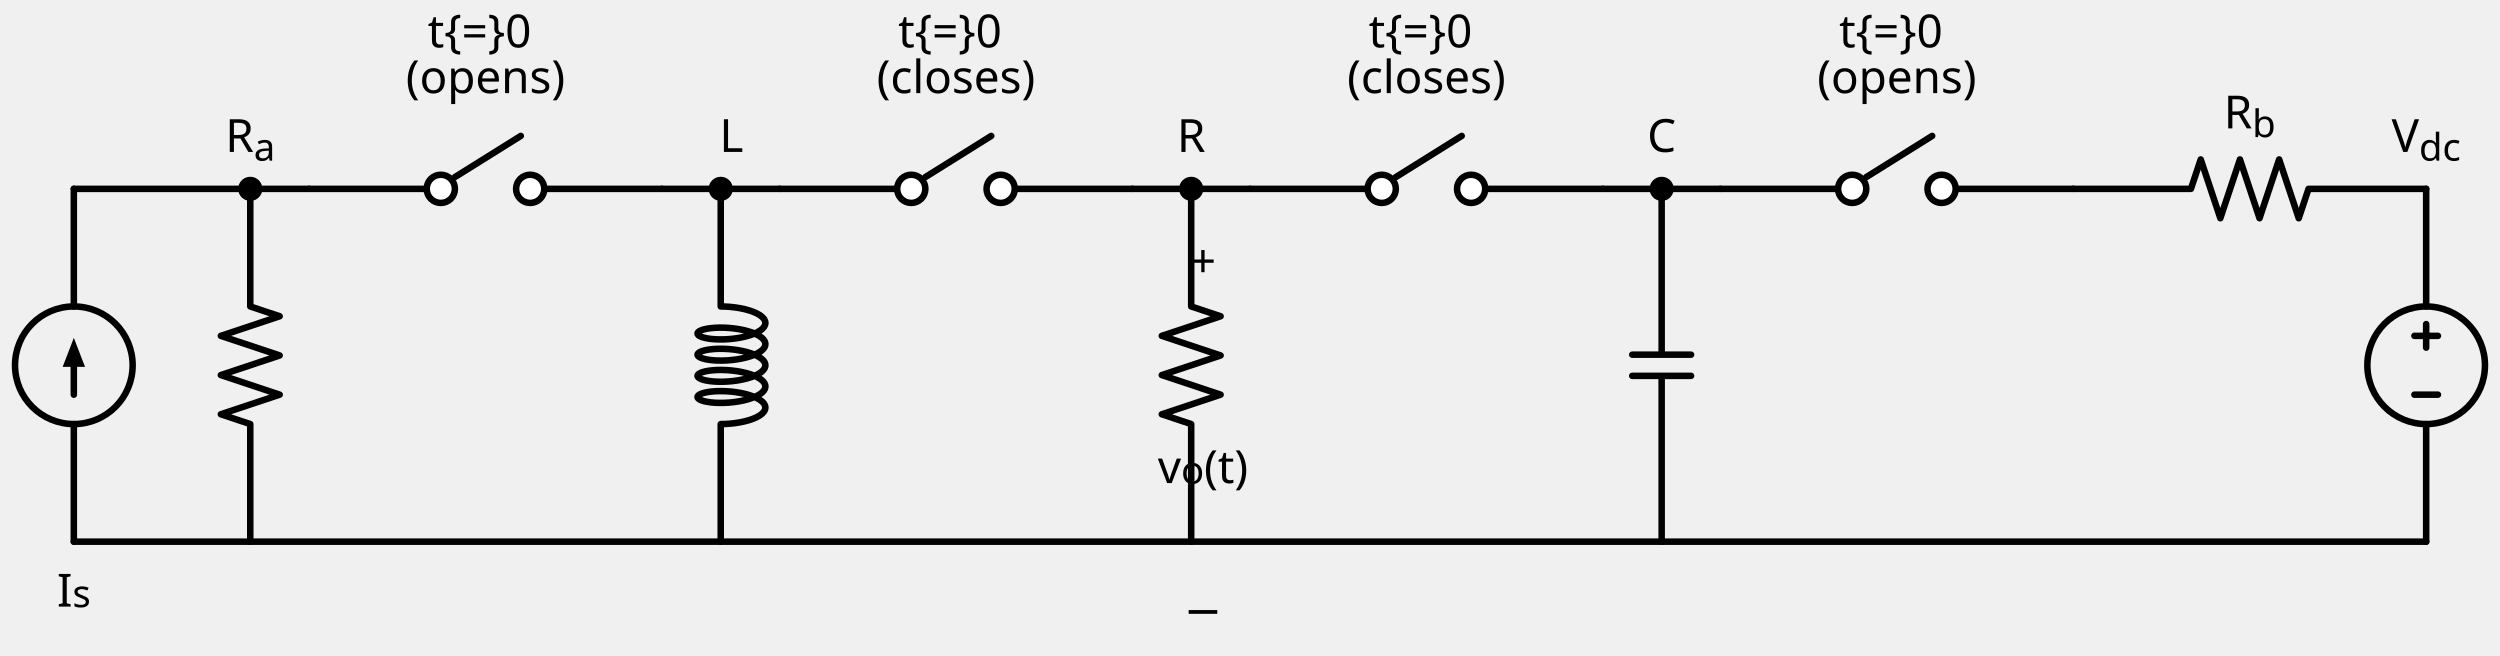
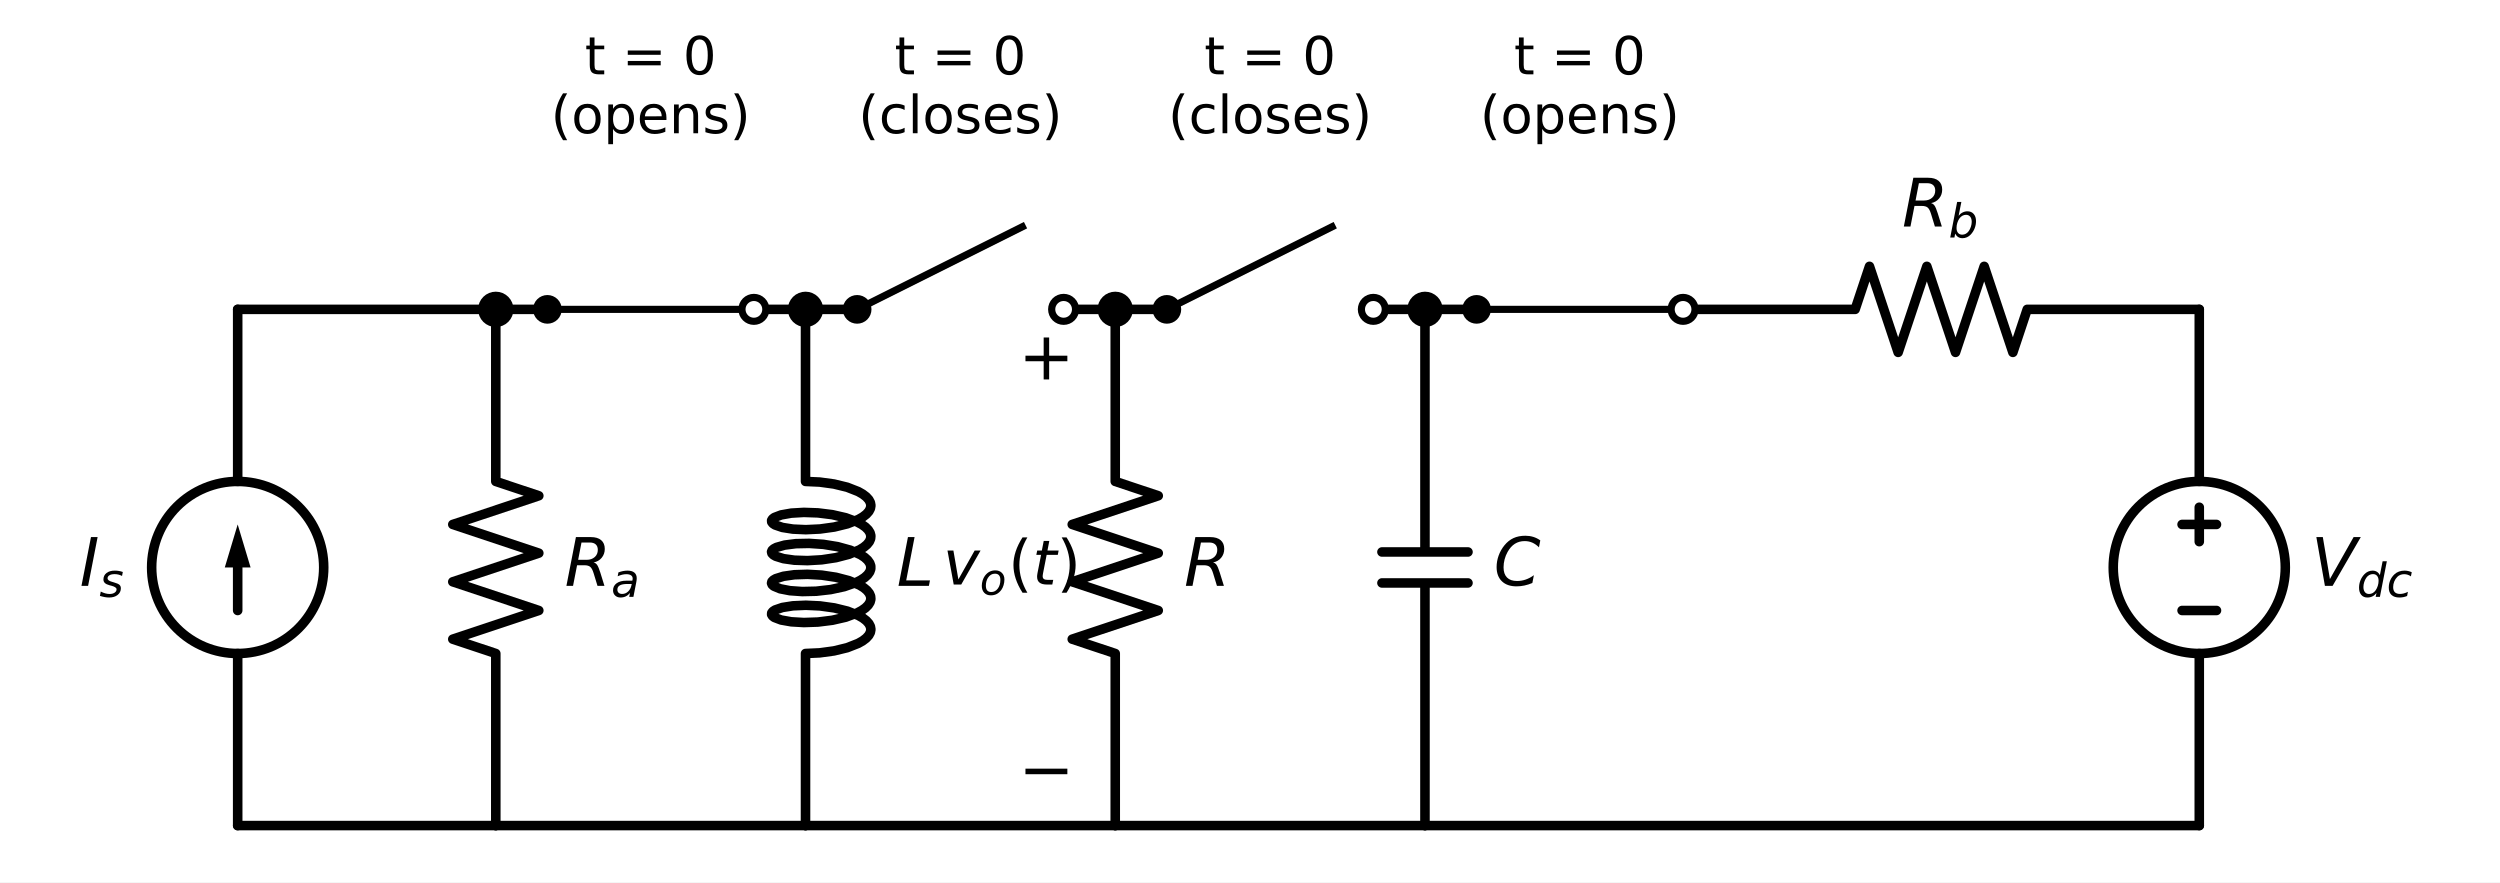
- <svg xmlns="http://www.w3.org/2000/svg" xml:lang="en" height="200.6pt" width="765.2pt" viewBox="-22.6 -165.8 765.2 200.6">
-   <circle cx="3.3065463576978533e-15" cy="-54.0" r="18.0" style="stroke:black;fill:none;stroke-width:2.0;stroke-dasharray:-;" />
-   <circle cx="720.0" cy="-54.0" r="18.0" style="stroke:black;fill:none;stroke-width:2.0;stroke-dasharray:-;" />
-   <path d="M 0.0,-0.0 L 2.204364238465236e-15,-36.0 L 2.204364238465236e-15,-36.0 M 4.408728476930472e-15,-72.0 L 4.408728476930472e-15,-72.0 L 6.613092715395707e-15,-108.0" style="stroke:black;fill:none;stroke-width:2.0;stroke-dasharray:-;stroke-linecap:round;stroke-linejoin:round;" />
-   <path d="M 2.7554552980815448e-15,-45.0 L 3.3065463576978533e-15,-54.0" style="stroke:black;fill:none;stroke-width:2.0;stroke-dasharray:-;stroke-linecap:round;stroke-linejoin:round;" />
-   <path d="M 3.7351727373994275e-15 -61.0 L 2.7 -54.0 L -2.7 -54.0 Z" style="stroke:black;fill:black;stroke-linecap:butt;stroke-linejoin:miter;" />
-   <path d="M 6.613092715395707e-15,-108.0 L 27,-108.0 L 54,-108.0" style="stroke:black;fill:none;stroke-width:2.0;stroke-dasharray:-;stroke-linecap:round;stroke-linejoin:round;" />
-   <path d="M 54,-108.0 L 54.0,-72.0 L 63.0,-69.0 L 45.0,-63.0 L 63.0,-57 L 45.0,-51.0 L 63.0,-45.0 L 45.0,-39 L 54,-36.0 L 54,-0.0" style="stroke:black;fill:none;stroke-width:2.0;stroke-dasharray:-;stroke-linecap:round;stroke-linejoin:round;" />
-   <path d="M 54,-108.0 L 63,-108.0 L 72.0,-108.0" style="stroke:black;fill:none;stroke-width:2.0;stroke-dasharray:-;stroke-linecap:round;stroke-linejoin:round;" />
-   <path d="M 72.0,-108.0 L 108.0,-108.0 M 116.64,-111.6 L 136.8,-124.2 M 144.0,-108.0 L 180.0,-108.0" style="stroke:black;fill:none;stroke-width:2.0;stroke-dasharray:-;stroke-linecap:round;stroke-linejoin:round;" />
-   <path d="M 180.0,-108.0 L 189.0,-108.0 L 198.0,-108.0" style="stroke:black;fill:none;stroke-width:2.0;stroke-dasharray:-;stroke-linecap:round;stroke-linejoin:round;" />
-   <path d="M 198.0,-108.0 L 198.0,-72.0 L 199.463,-71.967 L 200.964,-71.866 L 202.472,-71.696 L 203.955,-71.458 L 205.382,-71.154 L 206.722,-70.786 L 207.947,-70.36 L 209.033,-69.88 L 209.954,-69.355 L 210.693,-68.792 L 211.234,-68.2 L 211.565,-67.588 L 211.679,-66.966 L 211.574,-66.343 L 211.252,-65.731 L 210.72,-65.137 L 209.989,-64.573 L 209.075,-64.046 L 207.996,-63.565 L 206.776,-63.136 L 205.44,-62.766 L 204.016,-62.459 L 202.535,-62.218 L 201.027,-62.045 L 199.525,-61.941 L 198.06,-61.906 L 196.663,-61.935 L 195.363,-62.026 L 194.188,-62.174 L 193.162,-62.372 L 192.308,-62.612 L 191.643,-62.888 L 191.181,-63.189 L 190.932,-63.507 L 190.901,-63.831 L 191.089,-64.151 L 191.492,-64.458 L 192.101,-64.742 L 192.904,-64.994 L 193.883,-65.205 L 195.019,-65.367 L 196.286,-65.475 L 197.659,-65.522 L 199.108,-65.505 L 200.603,-65.42 L 202.112,-65.267 L 203.604,-65.045 L 205.047,-64.756 L 206.41,-64.403 L 207.666,-63.99 L 208.787,-63.523 L 209.749,-63.009 L 210.534,-62.454 L 211.123,-61.868 L 211.505,-61.26 L 211.671,-60.639 L 211.619,-60.016 L 211.349,-59.4 L 210.866,-58.801 L 210.181,-58.229 L 209.309,-57.692 L 208.268,-57.199 L 207.08,-56.757 L 205.769,-56.373 L 204.364,-56.05 L 202.893,-55.793 L 201.389,-55.604 L 199.883,-55.484 L 198.406,-55.432 L 196.99,-55.446 L 195.664,-55.523 L 194.457,-55.657 L 193.393,-55.844 L 192.496,-56.075 L 191.784,-56.343 L 191.273,-56.639 L 190.972,-56.954 L 190.889,-57.277 L 191.024,-57.599 L 191.376,-57.91 L 191.937,-58.2 L 192.695,-58.46 L 193.634,-58.682 L 194.734,-58.856 L 195.972,-58.978 L 197.322,-59.04 L 198.755,-59.038 L 200.242,-58.97 L 201.751,-58.833 L 203.25,-58.628 L 204.707,-58.355 L 206.092,-58.017 L 207.376,-57.618 L 208.532,-57.163 L 209.534,-56.659 L 210.363,-56.114 L 211,-55.534 L 211.433,-54.93 L 211.652,-54.312 L 211.652,-53.688 L 211.433,-53.07 L 211,-52.466 L 210.363,-51.886 L 209.534,-51.341 L 208.532,-50.837 L 207.376,-50.382 L 206.092,-49.983 L 204.707,-49.645 L 203.25,-49.372 L 201.751,-49.167 L 200.242,-49.03 L 198.755,-48.962 L 197.322,-48.96 L 195.972,-49.022 L 194.734,-49.144 L 193.634,-49.318 L 192.695,-49.54 L 191.937,-49.8 L 191.376,-50.09 L 191.024,-50.401 L 190.889,-50.723 L 190.972,-51.046 L 191.273,-51.361 L 191.784,-51.657 L 192.496,-51.925 L 193.393,-52.156 L 194.457,-52.343 L 195.664,-52.477 L 196.99,-52.554 L 198.406,-52.568 L 199.883,-52.516 L 201.389,-52.396 L 202.893,-52.207 L 204.364,-51.95 L 205.769,-51.627 L 207.08,-51.243 L 208.268,-50.801 L 209.309,-50.308 L 210.181,-49.771 L 210.866,-49.199 L 211.349,-48.6 L 211.619,-47.984 L 211.671,-47.361 L 211.505,-46.74 L 211.123,-46.132 L 210.534,-45.546 L 209.749,-44.991 L 208.787,-44.477 L 207.666,-44.01 L 206.41,-43.597 L 205.047,-43.244 L 203.604,-42.955 L 202.112,-42.733 L 200.603,-42.58 L 199.108,-42.495 L 197.659,-42.478 L 196.286,-42.525 L 195.019,-42.633 L 193.883,-42.795 L 192.904,-43.006 L 192.101,-43.258 L 191.492,-43.542 L 191.089,-43.849 L 190.901,-44.169 L 190.932,-44.493 L 191.181,-44.811 L 191.643,-45.112 L 192.308,-45.388 L 193.162,-45.628 L 194.188,-45.826 L 195.363,-45.974 L 196.663,-46.065 L 198.06,-46.094 L 199.525,-46.059 L 201.027,-45.955 L 202.535,-45.782 L 204.016,-45.541 L 205.44,-45.234 L 206.776,-44.864 L 207.996,-44.435 L 209.075,-43.954 L 209.989,-43.427 L 210.72,-42.863 L 211.252,-42.269 L 211.574,-41.657 L 211.679,-41.034 L 211.565,-40.412 L 211.234,-39.8 L 210.693,-39.208 L 209.954,-38.645 L 209.033,-38.12 L 207.947,-37.64 L 206.722,-37.214 L 205.382,-36.846 L 203.955,-36.542 L 202.472,-36.304 L 200.964,-36.134 L 199.463,-36.033 L 198,-36.0 L 198,-0.0" style="stroke:black;fill:none;stroke-width:2.0;stroke-dasharray:-;stroke-linecap:round;stroke-linejoin:round;" />
-   <path d="M 198.0,-108.0 L 207.0,-108.0 L 216.0,-108.0" style="stroke:black;fill:none;stroke-width:2.0;stroke-dasharray:-;stroke-linecap:round;stroke-linejoin:round;" />
-   <path d="M 216.0,-108.0 L 252.0,-108.0 M 260.64,-111.6 L 280.8,-124.2 M 288.0,-108.0 L 324.0,-108.0" style="stroke:black;fill:none;stroke-width:2.0;stroke-dasharray:-;stroke-linecap:round;stroke-linejoin:round;" />
-   <path d="M 324.0,-108.0 L 333.0,-108.0 L 342.0,-108.0" style="stroke:black;fill:none;stroke-width:2.0;stroke-dasharray:-;stroke-linecap:round;stroke-linejoin:round;" />
-   <path d="M 342.0,-108.0 L 342.0,-72.0 L 351.0,-69.0 L 333.0,-63.0 L 351.0,-57 L 333.0,-51.0 L 351.0,-45.0 L 333.0,-39 L 342.0,-36.0 L 342.0,-0.0" style="stroke:black;fill:none;stroke-width:2.0;stroke-dasharray:-;stroke-linecap:round;stroke-linejoin:round;" />
-   <path d="M 342.0,-108.0 L 351.0,-108.0 L 360.0,-108.0" style="stroke:black;fill:none;stroke-width:2.0;stroke-dasharray:-;stroke-linecap:round;stroke-linejoin:round;" />
-   <path d="M 360.0,-108.0 L 396.0,-108.0 M 404.64,-111.6 L 424.8,-124.2 M 432.0,-108.0 L 468.0,-108.0" style="stroke:black;fill:none;stroke-width:2.0;stroke-dasharray:-;stroke-linecap:round;stroke-linejoin:round;" />
-   <path d="M 468.0,-108.0 L 477.0,-108.0 L 486.0,-108.0" style="stroke:black;fill:none;stroke-width:2.0;stroke-dasharray:-;stroke-linecap:round;stroke-linejoin:round;" />
-   <path d="M 486.0,-108.0 L 486.0,-57.24 M 495.0,-57.24 L 477.0,-57.24 M 495.0,-50.76 L 477.0,-50.76 M 486.0,-50.76 L 486.0,-0.0" style="stroke:black;fill:none;stroke-width:2.0;stroke-dasharray:-;stroke-linecap:round;stroke-linejoin:round;" />
-   <path d="M 486.0,-108.0 L 495.0,-108.0 L 504.0,-108.0" style="stroke:black;fill:none;stroke-width:2.0;stroke-dasharray:-;stroke-linecap:round;stroke-linejoin:round;" />
-   <path d="M 504.0,-108.0 L 540.0,-108.0 M 548.64,-111.6 L 568.8,-124.2 M 576.0,-108.0 L 612.0,-108.0" style="stroke:black;fill:none;stroke-width:2.0;stroke-dasharray:-;stroke-linecap:round;stroke-linejoin:round;" />
-   <path d="M 612.0,-108.0 L 648.0,-108.0 L 651.0,-117.0 L 657.0,-99.0 L 663.0,-117.0 L 669.0,-99.0 L 675.0,-117.0 L 681.0,-99.0 L 684.0,-108.0 L 720.0,-108.0" style="stroke:black;fill:none;stroke-width:2.0;stroke-dasharray:-;stroke-linecap:round;stroke-linejoin:round;" />
-   <path d="M 720.0,-108.0 L 720.0,-72.0 L 720.0,-72.0 M 720.0,-36.0 L 720.0,-36.0 L 720.0,-0.0" style="stroke:black;fill:none;stroke-width:2.0;stroke-dasharray:-;stroke-linecap:round;stroke-linejoin:round;" />
-   <path d="M 723.6,-45.0 L 716.4,-45.0" style="stroke:black;fill:none;stroke-width:2.0;stroke-dasharray:-;stroke-linecap:round;stroke-linejoin:round;" />
-   <path d="M 720.0,-66.6 L 720.0,-59.4" style="stroke:black;fill:none;stroke-width:2.0;stroke-dasharray:-;stroke-linecap:round;stroke-linejoin:round;" />
-   <path d="M 723.6,-63.0 L 716.4,-63.0" style="stroke:black;fill:none;stroke-width:2.0;stroke-dasharray:-;stroke-linecap:round;stroke-linejoin:round;" />
-   <path d="M 0.0,-0.0 L 27,-0.0 L 54,-0.0" style="stroke:black;fill:none;stroke-width:2.0;stroke-dasharray:-;stroke-linecap:round;stroke-linejoin:round;" />
-   <path d="M 54,-0.0 L 126,-0.0 L 198,-0.0" style="stroke:black;fill:none;stroke-width:2.0;stroke-dasharray:-;stroke-linecap:round;stroke-linejoin:round;" />
-   <path d="M 198,-0.0 L 270,-0.0 L 342.0,-0.0" style="stroke:black;fill:none;stroke-width:2.0;stroke-dasharray:-;stroke-linecap:round;stroke-linejoin:round;" />
-   <path d="M 342.0,-0.0 L 414.0,-0.0 L 486.0,-0.0" style="stroke:black;fill:none;stroke-width:2.0;stroke-dasharray:-;stroke-linecap:round;stroke-linejoin:round;" />
-   <path d="M 486.0,-0.0 L 603.0,-0.0 L 720.0,-0.0" style="stroke:black;fill:none;stroke-width:2.0;stroke-dasharray:-;stroke-linecap:round;stroke-linejoin:round;" />
-   <text x="-5.51091059616309e-16" y="-5.0" dominant-baseline="hanging" fill="black" font-size="14" font-family="sans" text-anchor="middle">
-     <tspan x="-5.51091059616309e-16" dy="14">I<tspan baseline-shift="-2" font-size="smaller">s</tspan>
-     </tspan>
-   </text>
-   <text x="54" y="-129.2" dominant-baseline="ideographic" fill="black" font-size="14" font-family="sans" text-anchor="middle">
-     <tspan x="54" dy="14">R<tspan baseline-shift="-2" font-size="smaller">a</tspan>
-     </tspan>
-   </text>
-   <circle cx="112.32" cy="-108.0" r="4.32" style="stroke:black;fill:white;stroke-width:2.0;stroke-dasharray:-;" />
-   <circle cx="139.68" cy="-108.0" r="4.32" style="stroke:black;fill:white;stroke-width:2.0;stroke-dasharray:-;" />
-   <text x="126.0" y="-161.2" dominant-baseline="ideographic" fill="black" font-size="14" font-family="sans" text-anchor="middle">
-     <tspan x="126.0" dy="14">t{=}0</tspan>
-     <tspan x="126.0" dy="14">(opens)</tspan>
-   </text>
-   <text x="201.284" y="-129.2" dominant-baseline="ideographic" fill="black" font-size="14" font-family="sans" text-anchor="middle">
-     <tspan x="201.284" dy="14">L</tspan>
-   </text>
-   <circle cx="256.32" cy="-108.0" r="4.32" style="stroke:black;fill:white;stroke-width:2.0;stroke-dasharray:-;" />
-   <circle cx="283.68" cy="-108.0" r="4.32" style="stroke:black;fill:white;stroke-width:2.0;stroke-dasharray:-;" />
-   <text x="270.0" y="-161.2" dominant-baseline="ideographic" fill="black" font-size="14" font-family="sans" text-anchor="middle">
-     <tspan x="270.0" dy="14">t{=}0</tspan>
-     <tspan x="270.0" dy="14">(closes)</tspan>
-   </text>
-   <text x="342.0" y="-129.2" dominant-baseline="ideographic" fill="black" font-size="14" font-family="sans" text-anchor="middle">
-     <tspan x="342.0" dy="14">R</tspan>
-   </text>
-   <text x="345.6" y="-105.8" dominant-baseline="hanging" fill="black" font-size="14" font-family="sans" text-anchor="middle">
-     <tspan x="345.6" dy="14">+</tspan>
-   </text>
-   <text x="345.6" y="-42.8" dominant-baseline="hanging" fill="black" font-size="14" font-family="sans" text-anchor="middle">
-     <tspan x="345.6" dy="14">v<tspan baseline-shift="-2" font-size="smaller">o</tspan>(t)</tspan>
-   </text>
-   <text x="345.6" y="2.2" dominant-baseline="hanging" fill="black" font-size="14" font-family="sans" text-anchor="middle">
-     <tspan x="345.6" dy="14">−</tspan>
-   </text>
-   <circle cx="400.32" cy="-108.0" r="4.32" style="stroke:black;fill:white;stroke-width:2.0;stroke-dasharray:-;" />
-   <circle cx="427.68" cy="-108.0" r="4.32" style="stroke:black;fill:white;stroke-width:2.0;stroke-dasharray:-;" />
-   <text x="414.0" y="-161.2" dominant-baseline="ideographic" fill="black" font-size="14" font-family="sans" text-anchor="middle">
-     <tspan x="414.0" dy="14">t{=}0</tspan>
-     <tspan x="414.0" dy="14">(closes)</tspan>
-   </text>
-   <text x="486.0" y="-129.2" dominant-baseline="ideographic" fill="black" font-size="14" font-family="sans" text-anchor="middle">
-     <tspan x="486.0" dy="14">C</tspan>
-   </text>
-   <circle cx="544.32" cy="-108.0" r="4.32" style="stroke:black;fill:white;stroke-width:2.0;stroke-dasharray:-;" />
-   <circle cx="571.68" cy="-108.0" r="4.32" style="stroke:black;fill:white;stroke-width:2.0;stroke-dasharray:-;" />
-   <text x="558.0" y="-161.2" dominant-baseline="ideographic" fill="black" font-size="14" font-family="sans" text-anchor="middle">
-     <tspan x="558.0" dy="14">t{=}0</tspan>
-     <tspan x="558.0" dy="14">(opens)</tspan>
-   </text>
-   <text x="666.0" y="-136.4" dominant-baseline="ideographic" fill="black" font-size="14" font-family="sans" text-anchor="middle">
-     <tspan x="666.0" dy="14">R<tspan baseline-shift="-2" font-size="smaller">b</tspan>
-     </tspan>
-   </text>
-   <text x="720.0" y="-129.2" dominant-baseline="ideographic" fill="black" font-size="14" font-family="sans" text-anchor="middle">
-     <tspan x="720.0" dy="14">V<tspan baseline-shift="-2" font-size="smaller">dc</tspan>
-     </tspan>
-   </text>
-   <circle cx="54" cy="-108.0" r="2.7" style="stroke:black;fill:black;stroke-width:2.0;stroke-dasharray:-;" />
-   <circle cx="198.0" cy="-108.0" r="2.7" style="stroke:black;fill:black;stroke-width:2.0;stroke-dasharray:-;" />
-   <circle cx="342.0" cy="-108.0" r="2.7" style="stroke:black;fill:black;stroke-width:2.0;stroke-dasharray:-;" />
-   <circle cx="486.0" cy="-108.0" r="2.7" style="stroke:black;fill:black;stroke-width:2.0;stroke-dasharray:-;" />
+ <svg xmlns="http://www.w3.org/2000/svg" xmlns:xlink="http://www.w3.org/1999/xlink" width="523.044pt" height="184.604pt" viewBox="0 0 523.044 184.604" version="1.1">
+   <defs>
+     <style type="text/css">*{stroke-linejoin: round; stroke-linecap: butt}</style>
+   </defs>
+   <g id="figure_1">
+     <g id="patch_1">
+       <path d="M -0 184.604  L 523.044 184.604  L 523.044 0  L -0 0  z " style="fill: #ffffff" />
+     </g>
+     <g id="axes_1">
+       <g id="patch_2">
+         <path d="M 49.728 136.724  C 54.502 136.724 59.08 134.827 62.456 131.451  C 65.831 128.076 67.728 123.497 67.728 118.724  C 67.728 113.95 65.831 109.371 62.456 105.996  C 59.08 102.62 54.502 100.724 49.728 100.724  C 44.954 100.724 40.376 102.62 37 105.996  C 33.625 109.371 31.728 113.95 31.728 118.724  C 31.728 123.497 33.625 128.076 37 131.451  C 40.376 134.827 44.954 136.724 49.728 136.724  L 49.728 136.724  z " clip-path="url(#p59bfe79e6c)" style="fill: none; stroke: #000000; stroke-width: 2; stroke-linejoin: miter" />
+       </g>
+       <g id="patch_3">
+         <path d="M 460.128 136.724  C 464.902 136.724 469.48 134.827 472.856 131.451  C 476.231 128.076 478.128 123.497 478.128 118.724  C 478.128 113.95 476.231 109.371 472.856 105.996  C 469.48 102.62 464.902 100.724 460.128 100.724  C 455.354 100.724 450.776 102.62 447.4 105.996  C 444.025 109.371 442.128 113.95 442.128 118.724  C 442.128 123.497 444.025 128.076 447.4 131.451  C 450.776 134.827 455.354 136.724 460.128 136.724  L 460.128 136.724  z " clip-path="url(#p59bfe79e6c)" style="fill: none; stroke: #000000; stroke-width: 2; stroke-linejoin: miter" />
+       </g>
+       <g id="line2d_1">
+         <path d="M 49.728 172.724  L 49.728 136.724  L 49.728 136.724  M 49.728 100.724  L 49.728 100.724  L 49.728 64.724  " clip-path="url(#p59bfe79e6c)" style="fill: none; stroke: #000000; stroke-width: 2; stroke-linecap: round" />
+       </g>
+       <g id="line2d_2">
+         <path d="M 49.728 127.724  L 49.728 118.724  " clip-path="url(#p59bfe79e6c)" style="fill: none; stroke: #000000; stroke-width: 2; stroke-linecap: round" />
+       </g>
+       <g id="patch_4">
+         <path d="M 47.028 118.724  L 49.728 109.724  L 52.428 118.724  z " clip-path="url(#p59bfe79e6c)" />
+       </g>
+       <g id="line2d_3">
+         <path d="M 49.728 64.724  L 76.728 64.724  L 103.728 64.724  " clip-path="url(#p59bfe79e6c)" style="fill: none; stroke: #000000; stroke-width: 2; stroke-linecap: round" />
+       </g>
+       <g id="line2d_4">
+         <path d="M 103.728 64.724  L 103.728 100.724  L 112.728 103.724  L 94.728 109.724  L 112.728 115.724  L 94.728 121.724  L 112.728 127.724  L 94.728 133.724  L 103.728 136.724  L 103.728 172.724  " clip-path="url(#p59bfe79e6c)" style="fill: none; stroke: #000000; stroke-width: 2; stroke-linecap: round" />
+       </g>
+       <g id="line2d_5">
+         <path d="M 103.728 64.724  L 109.128 64.724  L 114.528 64.724  " clip-path="url(#p59bfe79e6c)" style="fill: none; stroke: #000000; stroke-width: 2; stroke-linecap: round" />
+       </g>
+       <g id="line2d_6">
+         <path d="M 157.728 64.724  L 163.128 64.724  L 168.528 64.724  " clip-path="url(#p59bfe79e6c)" style="fill: none; stroke: #000000; stroke-width: 2; stroke-linecap: round" />
+       </g>
+       <g id="line2d_7">
+         <path d="M 168.528 64.724  L 168.528 100.724  L 171.492 100.858  L 174.483 101.265  L 177.25 101.938  L 179.561 102.843  L 180.482 103.368  L 181.221 103.931  L 181.762 104.523  L 182.093 105.135  L 182.207 105.758  L 182.102 106.38  L 181.78 106.993  L 181.248 107.586  L 180.517 108.151  L 179.603 108.677  L 177.304 109.587  L 174.544 110.265  L 171.555 110.678  L 168.588 110.818  L 165.891 110.697  L 163.69 110.352  L 162.171 109.835  L 161.709 109.534  L 161.46 109.216  L 161.429 108.892  L 161.617 108.572  L 162.02 108.265  L 163.432 107.73  L 165.547 107.357  L 168.187 107.202  L 171.131 107.304  L 174.132 107.678  L 176.938 108.32  L 179.315 109.2  L 180.277 109.715  L 181.062 110.27  L 181.651 110.856  L 182.033 111.464  L 182.199 112.085  L 182.147 112.708  L 181.877 113.324  L 181.394 113.923  L 180.709 114.495  L 179.837 115.031  L 177.608 115.966  L 174.892 116.674  L 171.917 117.12  L 168.934 117.292  L 166.192 117.201  L 163.921 116.88  L 162.312 116.381  L 161.801 116.084  L 161.5 115.77  L 161.417 115.446  L 161.552 115.124  L 161.904 114.813  L 162.465 114.523  L 164.162 114.042  L 166.5 113.746  L 169.283 113.685  L 172.279 113.89  L 175.235 114.369  L 177.904 115.105  L 180.062 116.064  L 180.891 116.61  L 181.528 117.189  L 181.961 117.793  L 182.18 118.412  L 182.18 119.035  L 181.961 119.654  L 181.528 120.258  L 180.891 120.837  L 180.062 121.383  L 179.06 121.887  L 176.62 122.741  L 173.778 123.352  L 170.77 123.694  L 167.85 123.763  L 165.262 123.58  L 163.223 123.184  L 161.904 122.634  L 161.552 122.323  L 161.417 122.001  L 161.5 121.677  L 161.801 121.363  L 162.312 121.067  L 163.921 120.567  L 166.192 120.246  L 168.934 120.155  L 171.917 120.327  L 174.892 120.773  L 177.608 121.481  L 179.837 122.416  L 180.709 122.952  L 181.394 123.524  L 181.877 124.123  L 182.147 124.739  L 182.199 125.362  L 182.033 125.983  L 181.651 126.591  L 181.062 127.177  L 180.277 127.732  L 179.315 128.247  L 176.938 129.127  L 174.132 129.769  L 171.131 130.144  L 168.187 130.245  L 165.547 130.091  L 163.432 129.717  L 162.02 129.182  L 161.617 128.875  L 161.429 128.555  L 161.46 128.231  L 161.709 127.913  L 162.171 127.612  L 163.69 127.095  L 165.891 126.75  L 168.588 126.629  L 171.555 126.769  L 174.544 127.182  L 177.304 127.86  L 179.603 128.77  L 180.517 129.296  L 181.248 129.861  L 181.78 130.454  L 182.102 131.067  L 182.207 131.689  L 182.093 132.312  L 181.762 132.924  L 181.221 133.516  L 180.482 134.079  L 179.561 134.604  L 177.25 135.51  L 174.483 136.182  L 171.492 136.589  L 168.528 136.724  L 168.528 172.724  L 168.528 172.724  " clip-path="url(#p59bfe79e6c)" style="fill: none; stroke: #000000; stroke-width: 2; stroke-linecap: round" />
+       </g>
+       <g id="line2d_8">
+         <path d="M 168.528 64.724  L 173.928 64.724  L 179.328 64.724  " clip-path="url(#p59bfe79e6c)" style="fill: none; stroke: #000000; stroke-width: 2; stroke-linecap: round" />
+       </g>
+       <g id="line2d_9">
+         <path d="M 222.528 64.724  L 227.928 64.724  L 233.328 64.724  " clip-path="url(#p59bfe79e6c)" style="fill: none; stroke: #000000; stroke-width: 2; stroke-linecap: round" />
+       </g>
+       <g id="line2d_10">
+         <path d="M 233.328 64.724  L 233.328 100.724  L 242.328 103.724  L 224.328 109.724  L 242.328 115.724  L 224.328 121.724  L 242.328 127.724  L 224.328 133.724  L 233.328 136.724  L 233.328 172.724  " clip-path="url(#p59bfe79e6c)" style="fill: none; stroke: #000000; stroke-width: 2; stroke-linecap: round" />
+       </g>
+       <g id="line2d_11">
+         <path d="M 233.328 64.724  L 238.728 64.724  L 244.128 64.724  " clip-path="url(#p59bfe79e6c)" style="fill: none; stroke: #000000; stroke-width: 2; stroke-linecap: round" />
+       </g>
+       <g id="line2d_12">
+         <path d="M 287.328 64.724  L 292.728 64.724  L 298.128 64.724  " clip-path="url(#p59bfe79e6c)" style="fill: none; stroke: #000000; stroke-width: 2; stroke-linecap: round" />
+       </g>
+       <g id="line2d_13">
+         <path d="M 298.128 64.724  L 298.128 115.484  M 307.128 115.484  L 289.128 115.484  M 307.128 121.964  L 289.128 121.964  M 298.128 121.964  L 298.128 172.724  " clip-path="url(#p59bfe79e6c)" style="fill: none; stroke: #000000; stroke-width: 2; stroke-linecap: round" />
+       </g>
+       <g id="line2d_14">
+         <path d="M 298.128 64.724  L 303.528 64.724  L 308.928 64.724  " clip-path="url(#p59bfe79e6c)" style="fill: none; stroke: #000000; stroke-width: 2; stroke-linecap: round" />
+       </g>
+       <g id="line2d_15">
+         <path d="M 352.128 64.724  " clip-path="url(#p59bfe79e6c)" style="fill: none; stroke: #000000; stroke-width: 2; stroke-linecap: round" />
+       </g>
+       <g id="line2d_16">
+         <path d="M 352.128 64.724  L 388.128 64.724  L 391.128 55.724  L 397.128 73.724  L 403.128 55.724  L 409.128 73.724  L 415.128 55.724  L 421.128 73.724  L 424.128 64.724  L 460.128 64.724  " clip-path="url(#p59bfe79e6c)" style="fill: none; stroke: #000000; stroke-width: 2; stroke-linecap: round" />
+       </g>
+       <g id="line2d_17">
+         <path d="M 460.128 64.724  L 460.128 100.724  L 460.128 100.724  M 460.128 136.724  L 460.128 136.724  L 460.128 172.724  " clip-path="url(#p59bfe79e6c)" style="fill: none; stroke: #000000; stroke-width: 2; stroke-linecap: round" />
+       </g>
+       <g id="line2d_18">
+         <path d="M 463.728 127.724  L 456.528 127.724  " clip-path="url(#p59bfe79e6c)" style="fill: none; stroke: #000000; stroke-width: 2; stroke-linecap: round" />
+       </g>
+       <g id="line2d_19">
+         <path d="M 460.128 106.124  L 460.128 113.324  " clip-path="url(#p59bfe79e6c)" style="fill: none; stroke: #000000; stroke-width: 2; stroke-linecap: round" />
+       </g>
+       <g id="line2d_20">
+         <path d="M 463.728 109.724  L 456.528 109.724  " clip-path="url(#p59bfe79e6c)" style="fill: none; stroke: #000000; stroke-width: 2; stroke-linecap: round" />
+       </g>
+       <g id="line2d_21">
+         <path d="M 49.728 172.724  L 76.728 172.724  L 103.728 172.724  " clip-path="url(#p59bfe79e6c)" style="fill: none; stroke: #000000; stroke-width: 2; stroke-linecap: round" />
+       </g>
+       <g id="line2d_22">
+         <path d="M 103.728 172.724  L 136.128 172.724  L 168.528 172.724  " clip-path="url(#p59bfe79e6c)" style="fill: none; stroke: #000000; stroke-width: 2; stroke-linecap: round" />
+       </g>
+       <g id="line2d_23">
+         <path d="M 168.528 172.724  L 200.928 172.724  L 233.328 172.724  " clip-path="url(#p59bfe79e6c)" style="fill: none; stroke: #000000; stroke-width: 2; stroke-linecap: round" />
+       </g>
+       <g id="line2d_24">
+         <path d="M 233.328 172.724  L 265.728 172.724  L 298.128 172.724  " clip-path="url(#p59bfe79e6c)" style="fill: none; stroke: #000000; stroke-width: 2; stroke-linecap: round" />
+       </g>
+       <g id="line2d_25">
+         <path d="M 298.128 172.724  L 379.128 172.724  L 460.128 172.724  " clip-path="url(#p59bfe79e6c)" style="fill: none; stroke: #000000; stroke-width: 2; stroke-linecap: round" />
+       </g>
+       <g id="text_1">
+         <g transform="translate(16.668 122.5867) scale(0.14 -0.14)">
+           <defs>
+             <path id="DejaVuSans-Oblique-49" d="M 1081 4666  L 1716 4666  L 806 0  L 172 0  L 1081 4666  z " transform="scale(0.015625)" />
+             <path id="DejaVuSans-Oblique-73" d="M 3200 3397  L 3091 2853  Q 2863 2978 2609 3040  Q 2356 3103 2088 3103  Q 1634 3103 1373 2948  Q 1113 2794 1113 2528  Q 1113 2219 1719 2053  Q 1766 2041 1788 2034  L 1972 1978  Q 2547 1819 2739 1644  Q 2931 1469 2931 1166  Q 2931 609 2489 259  Q 2047 -91 1331 -91  Q 1053 -91 747 -37  Q 441 16 72 128  L 184 722  Q 500 559 806 475  Q 1113 391 1394 391  Q 1816 391 2080 572  Q 2344 753 2344 1031  Q 2344 1331 1650 1516  L 1591 1531  L 1394 1581  Q 956 1697 753 1886  Q 550 2075 550 2369  Q 550 2928 970 3256  Q 1391 3584 2113 3584  Q 2397 3584 2667 3537  Q 2938 3491 3200 3397  z " transform="scale(0.015625)" />
+           </defs>
+           <use xlink:href="#DejaVuSans-Oblique-49" transform="translate(0 0.09375)" />
+           <use xlink:href="#DejaVuSans-Oblique-73" transform="translate(29.49219 -16.3125) scale(0.7)" />
+         </g>
+       </g>
+       <g id="text_2">
+         <g transform="translate(118.128 122.5867) scale(0.14 -0.14)">
+           <defs>
+             <path id="DejaVuSans-Oblique-52" d="M 1613 4147  L 1294 2491  L 2106 2491  Q 2584 2491 2879 2755  Q 3175 3019 3175 3444  Q 3175 3784 2976 3965  Q 2778 4147 2406 4147  L 1613 4147  z M 2772 2241  Q 2972 2194 3105 2009  Q 3238 1825 3413 1275  L 3809 0  L 3144 0  L 2778 1197  Q 2638 1659 2453 1815  Q 2269 1972 1888 1972  L 1191 1972  L 806 0  L 172 0  L 1081 4666  L 2503 4666  Q 3150 4666 3495 4373  Q 3841 4081 3841 3531  Q 3841 3044 3547 2687  Q 3253 2331 2772 2241  z " transform="scale(0.015625)" />
+             <path id="DejaVuSans-Oblique-61" d="M 3438 1997  L 3047 0  L 2472 0  L 2578 531  Q 2325 219 2001 64  Q 1678 -91 1281 -91  Q 834 -91 548 182  Q 263 456 263 884  Q 263 1497 752 1853  Q 1241 2209 2100 2209  L 2900 2209  L 2931 2363  Q 2938 2388 2941 2417  Q 2944 2447 2944 2509  Q 2944 2788 2717 2942  Q 2491 3097 2081 3097  Q 1800 3097 1504 3025  Q 1209 2953 897 2809  L 997 3341  Q 1322 3463 1633 3523  Q 1944 3584 2234 3584  Q 2853 3584 3176 3315  Q 3500 3047 3500 2534  Q 3500 2431 3484 2292  Q 3469 2153 3438 1997  z M 2816 1759  L 2241 1759  Q 1534 1759 1195 1570  Q 856 1381 856 984  Q 856 709 1029 553  Q 1203 397 1509 397  Q 1978 397 2328 733  Q 2678 1069 2791 1631  L 2816 1759  z " transform="scale(0.015625)" />
+           </defs>
+           <use xlink:href="#DejaVuSans-Oblique-52" transform="translate(0 0.09375)" />
+           <use xlink:href="#DejaVuSans-Oblique-61" transform="translate(69.48242 -16.3125) scale(0.7)" />
+         </g>
+       </g>
+       <g id="text_3">
+         <g transform="translate(187.6069 122.5867) scale(0.14 -0.14)">
+           <defs>
+             <path id="DejaVuSans-Oblique-4c" d="M 1075 4666  L 1709 4666  L 909 525  L 3181 525  L 3078 0  L 172 0  L 1075 4666  z " transform="scale(0.015625)" />
+           </defs>
+           <use xlink:href="#DejaVuSans-Oblique-4c" transform="translate(0 0.09375)" />
+         </g>
+       </g>
+       <g id="text_4">
+         <g transform="translate(247.728 122.5867) scale(0.14 -0.14)">
+           <use xlink:href="#DejaVuSans-Oblique-52" transform="translate(0 0.09375)" />
+         </g>
+       </g>
+       <g id="text_5">
+         <g transform="translate(312.528 122.5867) scale(0.14 -0.14)">
+           <defs>
+             <path id="DejaVuSans-Oblique-43" d="M 4447 4306  L 4319 3641  Q 4019 3944 3683 4091  Q 3347 4238 2956 4238  Q 2422 4238 2017 3981  Q 1613 3725 1319 3200  Q 1131 2863 1032 2486  Q 934 2109 934 1728  Q 934 1091 1264 756  Q 1594 422 2222 422  Q 2656 422 3056 561  Q 3456 700 3834 978  L 3688 231  Q 3316 72 2936 -9  Q 2556 -91 2175 -91  Q 1278 -91 773 396  Q 269 884 269 1753  Q 269 2309 461 2846  Q 653 3384 1013 3828  Q 1394 4300 1883 4525  Q 2372 4750 3022 4750  Q 3422 4750 3780 4639  Q 4138 4528 4447 4306  z " transform="scale(0.015625)" />
+           </defs>
+           <use xlink:href="#DejaVuSans-Oblique-43" transform="translate(0 0.78125)" />
+         </g>
+       </g>
+       <g id="text_6">
+         <g transform="translate(397.938 47.41197) scale(0.14 -0.14)">
+           <defs>
+             <path id="DejaVuSans-Oblique-62" d="M 3169 2138  Q 3169 2591 2961 2847  Q 2753 3103 2388 3103  Q 2122 3103 1889 2973  Q 1656 2844 1484 2597  Q 1303 2338 1198 1995  Q 1094 1653 1094 1313  Q 1094 881 1298 636  Q 1503 391 1863 391  Q 2134 391 2365 517  Q 2597 644 2772 891  Q 2950 1147 3059 1487  Q 3169 1828 3169 2138  z M 1381 2969  Q 1594 3256 1914 3420  Q 2234 3584 2584 3584  Q 3122 3584 3439 3221  Q 3756 2859 3756 2241  Q 3756 1734 3570 1259  Q 3384 784 3041 416  Q 2816 172 2522 40  Q 2228 -91 1906 -91  Q 1566 -91 1316 65  Q 1066 222 909 531  L 806 0  L 231 0  L 1178 4863  L 1753 4863  L 1381 2969  z " transform="scale(0.015625)" />
+           </defs>
+           <use xlink:href="#DejaVuSans-Oblique-52" transform="translate(0 0.09375)" />
+           <use xlink:href="#DejaVuSans-Oblique-62" transform="translate(69.48242 -16.3125) scale(0.7)" />
+         </g>
+       </g>
+       <g id="text_7">
+         <g transform="translate(483.528 122.5867) scale(0.14 -0.14)">
+           <defs>
+             <path id="DejaVuSans-Oblique-56" d="M 1319 0  L 500 4666  L 1119 4666  L 1797 653  L 4063 4666  L 4750 4666  L 2053 0  L 1319 0  z " transform="scale(0.015625)" />
+             <path id="DejaVuSans-Oblique-64" d="M 2675 525  Q 2444 222 2128 65  Q 1813 -91 1428 -91  Q 903 -91 598 267  Q 294 625 294 1247  Q 294 1766 478 2236  Q 663 2706 1013 3078  Q 1244 3325 1534 3454  Q 1825 3584 2144 3584  Q 2481 3584 2739 3421  Q 2997 3259 3138 2956  L 3513 4863  L 4091 4863  L 3144 0  L 2566 0  L 2675 525  z M 891 1350  Q 891 897 1095 644  Q 1300 391 1663 391  Q 1931 391 2161 520  Q 2391 650 2566 903  Q 2750 1166 2856 1509  Q 2963 1853 2963 2188  Q 2963 2622 2758 2865  Q 2553 3109 2194 3109  Q 1922 3109 1687 2981  Q 1453 2853 1288 2613  Q 1106 2353 998 2009  Q 891 1666 891 1350  z " transform="scale(0.015625)" />
+             <path id="DejaVuSans-Oblique-63" d="M 3431 3366  L 3316 2797  Q 3109 2947 2876 3022  Q 2644 3097 2394 3097  Q 2119 3097 1870 3000  Q 1622 2903 1453 2725  Q 1184 2453 1037 2087  Q 891 1722 891 1331  Q 891 859 1127 628  Q 1363 397 1844 397  Q 2081 397 2348 469  Q 2616 541 2906 684  L 2797 116  Q 2547 13 2283 -39  Q 2019 -91 1741 -91  Q 1044 -91 669 257  Q 294 606 294 1253  Q 294 1797 489 2255  Q 684 2713 1069 3078  Q 1331 3328 1684 3456  Q 2038 3584 2456 3584  Q 2700 3584 2940 3529  Q 3181 3475 3431 3366  z " transform="scale(0.015625)" />
+           </defs>
+           <use xlink:href="#DejaVuSans-Oblique-56" transform="translate(0 0.09375)" />
+           <use xlink:href="#DejaVuSans-Oblique-64" transform="translate(68.4082 -16.3125) scale(0.7)" />
+           <use xlink:href="#DejaVuSans-Oblique-63" transform="translate(112.8418 -16.3125) scale(0.7)" />
+         </g>
+       </g>
+       <g id="text_8">
+         <g transform="translate(122.3677 15.55828) scale(0.11 -0.11)">
+           <defs>
+             <path id="DejaVuSans-74" d="M 1172 4494  L 1172 3500  L 2356 3500  L 2356 3053  L 1172 3053  L 1172 1153  Q 1172 725 1289 603  Q 1406 481 1766 481  L 2356 481  L 2356 0  L 1766 0  Q 1100 0 847 248  Q 594 497 594 1153  L 594 3053  L 172 3053  L 172 3500  L 594 3500  L 594 4494  L 1172 4494  z " transform="scale(0.015625)" />
+             <path id="DejaVuSans-20" transform="scale(0.015625)" />
+             <path id="DejaVuSans-3d" d="M 678 2906  L 4684 2906  L 4684 2381  L 678 2381  L 678 2906  z M 678 1631  L 4684 1631  L 4684 1100  L 678 1100  L 678 1631  z " transform="scale(0.015625)" />
+             <path id="DejaVuSans-30" d="M 2034 4250  Q 1547 4250 1301 3770  Q 1056 3291 1056 2328  Q 1056 1369 1301 889  Q 1547 409 2034 409  Q 2525 409 2770 889  Q 3016 1369 3016 2328  Q 3016 3291 2770 3770  Q 2525 4250 2034 4250  z M 2034 4750  Q 2819 4750 3233 4129  Q 3647 3509 3647 2328  Q 3647 1150 3233 529  Q 2819 -91 2034 -91  Q 1250 -91 836 529  Q 422 1150 422 2328  Q 422 3509 836 4129  Q 1250 4750 2034 4750  z " transform="scale(0.015625)" />
+           </defs>
+           <use xlink:href="#DejaVuSans-74" />
+           <use xlink:href="#DejaVuSans-20" transform="translate(39.20898 0)" />
+           <use xlink:href="#DejaVuSans-3d" transform="translate(70.99609 0)" />
+           <use xlink:href="#DejaVuSans-20" transform="translate(154.7852 0)" />
+           <use xlink:href="#DejaVuSans-30" transform="translate(186.5723 0)" />
+         </g>
+         <g transform="translate(115.2443 27.87588) scale(0.11 -0.11)">
+           <defs>
+             <path id="DejaVuSans-28" d="M 1984 4856  Q 1566 4138 1362 3434  Q 1159 2731 1159 2009  Q 1159 1288 1364 580  Q 1569 -128 1984 -844  L 1484 -844  Q 1016 -109 783 600  Q 550 1309 550 2009  Q 550 2706 781 3412  Q 1013 4119 1484 4856  L 1984 4856  z " transform="scale(0.015625)" />
+             <path id="DejaVuSans-6f" d="M 1959 3097  Q 1497 3097 1228 2736  Q 959 2375 959 1747  Q 959 1119 1226 758  Q 1494 397 1959 397  Q 2419 397 2687 759  Q 2956 1122 2956 1747  Q 2956 2369 2687 2733  Q 2419 3097 1959 3097  z M 1959 3584  Q 2709 3584 3137 3096  Q 3566 2609 3566 1747  Q 3566 888 3137 398  Q 2709 -91 1959 -91  Q 1206 -91 779 398  Q 353 888 353 1747  Q 353 2609 779 3096  Q 1206 3584 1959 3584  z " transform="scale(0.015625)" />
+             <path id="DejaVuSans-70" d="M 1159 525  L 1159 -1331  L 581 -1331  L 581 3500  L 1159 3500  L 1159 2969  Q 1341 3281 1617 3432  Q 1894 3584 2278 3584  Q 2916 3584 3314 3078  Q 3713 2572 3713 1747  Q 3713 922 3314 415  Q 2916 -91 2278 -91  Q 1894 -91 1617 61  Q 1341 213 1159 525  z M 3116 1747  Q 3116 2381 2855 2742  Q 2594 3103 2138 3103  Q 1681 3103 1420 2742  Q 1159 2381 1159 1747  Q 1159 1113 1420 752  Q 1681 391 2138 391  Q 2594 391 2855 752  Q 3116 1113 3116 1747  z " transform="scale(0.015625)" />
+             <path id="DejaVuSans-65" d="M 3597 1894  L 3597 1613  L 953 1613  Q 991 1019 1311 708  Q 1631 397 2203 397  Q 2534 397 2845 478  Q 3156 559 3463 722  L 3463 178  Q 3153 47 2828 -22  Q 2503 -91 2169 -91  Q 1331 -91 842 396  Q 353 884 353 1716  Q 353 2575 817 3079  Q 1281 3584 2069 3584  Q 2775 3584 3186 3129  Q 3597 2675 3597 1894  z M 3022 2063  Q 3016 2534 2758 2815  Q 2500 3097 2075 3097  Q 1594 3097 1305 2825  Q 1016 2553 972 2059  L 3022 2063  z " transform="scale(0.015625)" />
+             <path id="DejaVuSans-6e" d="M 3513 2113  L 3513 0  L 2938 0  L 2938 2094  Q 2938 2591 2744 2837  Q 2550 3084 2163 3084  Q 1697 3084 1428 2787  Q 1159 2491 1159 1978  L 1159 0  L 581 0  L 581 3500  L 1159 3500  L 1159 2956  Q 1366 3272 1645 3428  Q 1925 3584 2291 3584  Q 2894 3584 3203 3211  Q 3513 2838 3513 2113  z " transform="scale(0.015625)" />
+             <path id="DejaVuSans-73" d="M 2834 3397  L 2834 2853  Q 2591 2978 2328 3040  Q 2066 3103 1784 3103  Q 1356 3103 1142 2972  Q 928 2841 928 2578  Q 928 2378 1081 2264  Q 1234 2150 1697 2047  L 1894 2003  Q 2506 1872 2764 1633  Q 3022 1394 3022 966  Q 3022 478 2636 193  Q 2250 -91 1575 -91  Q 1294 -91 989 -36  Q 684 19 347 128  L 347 722  Q 666 556 975 473  Q 1284 391 1588 391  Q 1994 391 2212 530  Q 2431 669 2431 922  Q 2431 1156 2273 1281  Q 2116 1406 1581 1522  L 1381 1569  Q 847 1681 609 1914  Q 372 2147 372 2553  Q 372 3047 722 3315  Q 1072 3584 1716 3584  Q 2034 3584 2315 3537  Q 2597 3491 2834 3397  z " transform="scale(0.015625)" />
+             <path id="DejaVuSans-29" d="M 513 4856  L 1013 4856  Q 1481 4119 1714 3412  Q 1947 2706 1947 2009  Q 1947 1309 1714 600  Q 1481 -109 1013 -844  L 513 -844  Q 928 -128 1133 580  Q 1338 1288 1338 2009  Q 1338 2731 1133 3434  Q 928 4138 513 4856  z " transform="scale(0.015625)" />
+           </defs>
+           <use xlink:href="#DejaVuSans-28" />
+           <use xlink:href="#DejaVuSans-6f" transform="translate(39.01367 0)" />
+           <use xlink:href="#DejaVuSans-70" transform="translate(100.1953 0)" />
+           <use xlink:href="#DejaVuSans-65" transform="translate(163.6719 0)" />
+           <use xlink:href="#DejaVuSans-6e" transform="translate(225.1953 0)" />
+           <use xlink:href="#DejaVuSans-73" transform="translate(288.5742 0)" />
+           <use xlink:href="#DejaVuSans-29" transform="translate(340.6738 0)" />
+         </g>
+       </g>
+       <g id="text_9">
+         <g transform="translate(187.1677 15.55828) scale(0.11 -0.11)">
+           <use xlink:href="#DejaVuSans-74" />
+           <use xlink:href="#DejaVuSans-20" transform="translate(39.20898 0)" />
+           <use xlink:href="#DejaVuSans-3d" transform="translate(70.99609 0)" />
+           <use xlink:href="#DejaVuSans-20" transform="translate(154.7852 0)" />
+           <use xlink:href="#DejaVuSans-30" transform="translate(186.5723 0)" />
+         </g>
+         <g transform="translate(179.6043 27.87588) scale(0.11 -0.11)">
+           <defs>
+             <path id="DejaVuSans-63" d="M 3122 3366  L 3122 2828  Q 2878 2963 2633 3030  Q 2388 3097 2138 3097  Q 1578 3097 1268 2742  Q 959 2388 959 1747  Q 959 1106 1268 751  Q 1578 397 2138 397  Q 2388 397 2633 464  Q 2878 531 3122 666  L 3122 134  Q 2881 22 2623 -34  Q 2366 -91 2075 -91  Q 1284 -91 818 406  Q 353 903 353 1747  Q 353 2603 823 3093  Q 1294 3584 2113 3584  Q 2378 3584 2631 3529  Q 2884 3475 3122 3366  z " transform="scale(0.015625)" />
+             <path id="DejaVuSans-6c" d="M 603 4863  L 1178 4863  L 1178 0  L 603 0  L 603 4863  z " transform="scale(0.015625)" />
+           </defs>
+           <use xlink:href="#DejaVuSans-28" />
+           <use xlink:href="#DejaVuSans-63" transform="translate(39.01367 0)" />
+           <use xlink:href="#DejaVuSans-6c" transform="translate(93.99414 0)" />
+           <use xlink:href="#DejaVuSans-6f" transform="translate(121.7773 0)" />
+           <use xlink:href="#DejaVuSans-73" transform="translate(182.959 0)" />
+           <use xlink:href="#DejaVuSans-65" transform="translate(235.0586 0)" />
+           <use xlink:href="#DejaVuSans-73" transform="translate(296.582 0)" />
+           <use xlink:href="#DejaVuSans-29" transform="translate(348.6816 0)" />
+         </g>
+       </g>
+       <g id="text_10">
+         <g transform="translate(251.9677 15.55828) scale(0.11 -0.11)">
+           <use xlink:href="#DejaVuSans-74" />
+           <use xlink:href="#DejaVuSans-20" transform="translate(39.20898 0)" />
+           <use xlink:href="#DejaVuSans-3d" transform="translate(70.99609 0)" />
+           <use xlink:href="#DejaVuSans-20" transform="translate(154.7852 0)" />
+           <use xlink:href="#DejaVuSans-30" transform="translate(186.5723 0)" />
+         </g>
+         <g transform="translate(244.4043 27.87588) scale(0.11 -0.11)">
+           <use xlink:href="#DejaVuSans-28" />
+           <use xlink:href="#DejaVuSans-63" transform="translate(39.01367 0)" />
+           <use xlink:href="#DejaVuSans-6c" transform="translate(93.99414 0)" />
+           <use xlink:href="#DejaVuSans-6f" transform="translate(121.7773 0)" />
+           <use xlink:href="#DejaVuSans-73" transform="translate(182.959 0)" />
+           <use xlink:href="#DejaVuSans-65" transform="translate(235.0586 0)" />
+           <use xlink:href="#DejaVuSans-73" transform="translate(296.582 0)" />
+           <use xlink:href="#DejaVuSans-29" transform="translate(348.6816 0)" />
+         </g>
+       </g>
+       <g id="text_11">
+         <g transform="translate(316.7677 15.55828) scale(0.11 -0.11)">
+           <use xlink:href="#DejaVuSans-74" />
+           <use xlink:href="#DejaVuSans-20" transform="translate(39.20898 0)" />
+           <use xlink:href="#DejaVuSans-3d" transform="translate(70.99609 0)" />
+           <use xlink:href="#DejaVuSans-20" transform="translate(154.7852 0)" />
+           <use xlink:href="#DejaVuSans-30" transform="translate(186.5723 0)" />
+         </g>
+         <g transform="translate(309.6443 27.87588) scale(0.11 -0.11)">
+           <use xlink:href="#DejaVuSans-28" />
+           <use xlink:href="#DejaVuSans-6f" transform="translate(39.01367 0)" />
+           <use xlink:href="#DejaVuSans-70" transform="translate(100.1953 0)" />
+           <use xlink:href="#DejaVuSans-65" transform="translate(163.6719 0)" />
+           <use xlink:href="#DejaVuSans-6e" transform="translate(225.1953 0)" />
+           <use xlink:href="#DejaVuSans-73" transform="translate(288.5742 0)" />
+           <use xlink:href="#DejaVuSans-29" transform="translate(340.6738 0)" />
+         </g>
+       </g>
+       <g id="text_12">
+         <g transform="translate(213.0622 79.38666) scale(0.14 -0.14)">
+           <defs>
+             <path id="DejaVuSans-2b" d="M 2944 4013  L 2944 2272  L 4684 2272  L 4684 1741  L 2944 1741  L 2944 0  L 2419 0  L 2419 1741  L 678 1741  L 678 2272  L 2419 2272  L 2419 4013  L 2944 4013  z " transform="scale(0.015625)" />
+           </defs>
+           <use xlink:href="#DejaVuSans-2b" />
+         </g>
+       </g>
+       <g id="text_13">
+         <g transform="translate(197.298 122.3107) scale(0.13 -0.13)">
+           <defs>
+             <path id="DejaVuSans-Oblique-76" d="M 459 3500  L 1069 3500  L 1581 525  L 3256 3500  L 3866 3500  L 1875 0  L 1100 0  L 459 3500  z " transform="scale(0.015625)" />
+             <path id="DejaVuSans-Oblique-6f" d="M 1625 -91  Q 1009 -91 651 289  Q 294 669 294 1325  Q 294 1706 417 2101  Q 541 2497 738 2766  Q 1047 3184 1428 3384  Q 1809 3584 2291 3584  Q 2888 3584 3255 3212  Q 3622 2841 3622 2241  Q 3622 1825 3500 1412  Q 3378 1000 3181 728  Q 2875 309 2494 109  Q 2113 -91 1625 -91  z M 891 1344  Q 891 869 1089 633  Q 1288 397 1691 397  Q 2269 397 2648 901  Q 3028 1406 3028 2181  Q 3028 2634 2825 2865  Q 2622 3097 2228 3097  Q 1903 3097 1650 2945  Q 1397 2794 1197 2484  Q 1050 2253 970 1956  Q 891 1659 891 1344  z " transform="scale(0.015625)" />
+             <path id="DejaVuSans-Oblique-74" d="M 2706 3500  L 2619 3053  L 1472 3053  L 1100 1153  Q 1081 1047 1072 975  Q 1063 903 1063 863  Q 1063 663 1183 572  Q 1303 481 1569 481  L 2150 481  L 2053 0  L 1503 0  Q 991 0 739 200  Q 488 400 488 806  Q 488 878 497 964  Q 506 1050 525 1153  L 897 3053  L 409 3053  L 500 3500  L 978 3500  L 1172 4494  L 1747 4494  L 1556 3500  L 2706 3500  z " transform="scale(0.015625)" />
+           </defs>
+           <use xlink:href="#DejaVuSans-Oblique-76" transform="translate(0 0.125)" />
+           <use xlink:href="#DejaVuSans-Oblique-6f" transform="translate(59.17969 -16.28125) scale(0.7)" />
+           <use xlink:href="#DejaVuSans-28" transform="translate(104.7412 0.125)" />
+           <use xlink:href="#DejaVuSans-Oblique-74" transform="translate(143.7549 0.125)" />
+           <use xlink:href="#DejaVuSans-29" transform="translate(182.9639 0.125)" />
+         </g>
+       </g>
+       <g id="text_14">
+         <g transform="translate(213.0622 165.7867) scale(0.14 -0.14)">
+           <defs>
+             <path id="DejaVuSans-2212" d="M 678 2272  L 4684 2272  L 4684 1741  L 678 1741  L 678 2272  z " transform="scale(0.015625)" />
+           </defs>
+           <use xlink:href="#DejaVuSans-2212" />
+         </g>
+       </g>
+       <g id="patch_5">
+         <path d="M 103.728 67.424  C 104.444 67.424 105.131 67.139 105.637 66.633  C 106.144 66.126 106.428 65.44 106.428 64.724  C 106.428 64.007 106.144 63.321 105.637 62.814  C 105.131 62.308 104.444 62.024 103.728 62.024  C 103.012 62.024 102.325 62.308 101.819 62.814  C 101.312 63.321 101.028 64.007 101.028 64.724  C 101.028 65.44 101.312 66.126 101.819 66.633  C 102.325 67.139 103.012 67.424 103.728 67.424  z " clip-path="url(#p59bfe79e6c)" style="stroke: #000000; stroke-width: 2; stroke-linejoin: miter" />
+       </g>
+       <g id="patch_6">
+         <path d="M 168.528 67.424  C 169.244 67.424 169.931 67.139 170.437 66.633  C 170.944 66.126 171.228 65.44 171.228 64.724  C 171.228 64.007 170.944 63.321 170.437 62.814  C 169.931 62.308 169.244 62.024 168.528 62.024  C 167.812 62.024 167.125 62.308 166.619 62.814  C 166.112 63.321 165.828 64.007 165.828 64.724  C 165.828 65.44 166.112 66.126 166.619 66.633  C 167.125 67.139 167.812 67.424 168.528 67.424  z " clip-path="url(#p59bfe79e6c)" style="stroke: #000000; stroke-width: 2; stroke-linejoin: miter" />
+       </g>
+       <g id="patch_7">
+         <path d="M 233.328 67.424  C 234.044 67.424 234.731 67.139 235.237 66.633  C 235.744 66.126 236.028 65.44 236.028 64.724  C 236.028 64.007 235.744 63.321 235.237 62.814  C 234.731 62.308 234.044 62.024 233.328 62.024  C 232.612 62.024 231.925 62.308 231.419 62.814  C 230.912 63.321 230.628 64.007 230.628 64.724  C 230.628 65.44 230.912 66.126 231.419 66.633  C 231.925 67.139 232.612 67.424 233.328 67.424  z " clip-path="url(#p59bfe79e6c)" style="stroke: #000000; stroke-width: 2; stroke-linejoin: miter" />
+       </g>
+       <g id="patch_8">
+         <path d="M 298.128 67.424  C 298.844 67.424 299.531 67.139 300.037 66.633  C 300.544 66.126 300.828 65.44 300.828 64.724  C 300.828 64.007 300.544 63.321 300.037 62.814  C 299.531 62.308 298.844 62.024 298.128 62.024  C 297.412 62.024 296.725 62.308 296.219 62.814  C 295.712 63.321 295.428 64.007 295.428 64.724  C 295.428 65.44 295.712 66.126 296.219 66.633  C 296.725 67.139 297.412 67.424 298.128 67.424  z " clip-path="url(#p59bfe79e6c)" style="stroke: #000000; stroke-width: 2; stroke-linejoin: miter" />
+       </g>
+       <g id="line2d_26">
+         <path d="M 114.528 64.724  L 157.728 64.724  " clip-path="url(#p59bfe79e6c)" style="fill: none; stroke: #000000; stroke-width: 1.5; stroke-linecap: square" />
+       </g>
+       <g id="line2d_27">
+         <path d="M 179.328 64.724  L 213.888 47.444  " clip-path="url(#p59bfe79e6c)" style="fill: none; stroke: #000000; stroke-width: 1.5; stroke-linecap: square" />
+       </g>
+       <g id="line2d_28">
+         <path d="M 244.128 64.724  L 278.688 47.444  " clip-path="url(#p59bfe79e6c)" style="fill: none; stroke: #000000; stroke-width: 1.5; stroke-linecap: square" />
+       </g>
+       <g id="line2d_29">
+         <path d="M 308.928 64.724  L 352.128 64.724  " clip-path="url(#p59bfe79e6c)" style="fill: none; stroke: #000000; stroke-width: 1.5; stroke-linecap: square" />
+       </g>
+       <g id="line2d_30">
+         <defs>
+           <path id="m3e22fb0c92" d="M 0 2.5  C 0.663 2.5 1.299 2.237 1.768 1.768  C 2.237 1.299 2.5 0.663 2.5 0  C 2.5 -0.663 2.237 -1.299 1.768 -1.768  C 1.299 -2.237 0.663 -2.5 0 -2.5  C -0.663 -2.5 -1.299 -2.237 -1.768 -1.768  C -2.237 -1.299 -2.5 -0.663 -2.5 0  C -2.5 0.663 -2.237 1.299 -1.768 1.768  C -1.299 2.237 -0.663 2.5 0 2.5  z " style="stroke: #000000" />
+         </defs>
+         <g clip-path="url(#p59bfe79e6c)">
+           <use xlink:href="#m3e22fb0c92" x="114.528" y="64.724" style="stroke: #000000" />
+         </g>
+       </g>
+       <g id="line2d_31">
+         <defs>
+           <path id="m59800d2789" d="M 0 2.5  C 0.663 2.5 1.299 2.237 1.768 1.768  C 2.237 1.299 2.5 0.663 2.5 0  C 2.5 -0.663 2.237 -1.299 1.768 -1.768  C 1.299 -2.237 0.663 -2.5 0 -2.5  C -0.663 -2.5 -1.299 -2.237 -1.768 -1.768  C -2.237 -1.299 -2.5 -0.663 -2.5 0  C -2.5 0.663 -2.237 1.299 -1.768 1.768  C -1.299 2.237 -0.663 2.5 0 2.5  z " style="stroke: #000000; stroke-width: 1.5" />
+         </defs>
+         <g clip-path="url(#p59bfe79e6c)">
+           <use xlink:href="#m59800d2789" x="157.728" y="64.724" style="fill: #ffffff; stroke: #000000; stroke-width: 1.5" />
+         </g>
+       </g>
+       <g id="line2d_32">
+         <g clip-path="url(#p59bfe79e6c)">
+           <use xlink:href="#m3e22fb0c92" x="179.328" y="64.724" style="stroke: #000000" />
+         </g>
+       </g>
+       <g id="line2d_33">
+         <g clip-path="url(#p59bfe79e6c)">
+           <use xlink:href="#m59800d2789" x="222.528" y="64.724" style="fill: #ffffff; stroke: #000000; stroke-width: 1.5" />
+         </g>
+       </g>
+       <g id="line2d_34">
+         <g clip-path="url(#p59bfe79e6c)">
+           <use xlink:href="#m3e22fb0c92" x="244.128" y="64.724" style="stroke: #000000" />
+         </g>
+       </g>
+       <g id="line2d_35">
+         <g clip-path="url(#p59bfe79e6c)">
+           <use xlink:href="#m59800d2789" x="287.328" y="64.724" style="fill: #ffffff; stroke: #000000; stroke-width: 1.5" />
+         </g>
+       </g>
+       <g id="line2d_36">
+         <g clip-path="url(#p59bfe79e6c)">
+           <use xlink:href="#m3e22fb0c92" x="308.928" y="64.724" style="stroke: #000000" />
+         </g>
+       </g>
+       <g id="line2d_37">
+         <g clip-path="url(#p59bfe79e6c)">
+           <use xlink:href="#m59800d2789" x="352.128" y="64.724" style="fill: #ffffff; stroke: #000000; stroke-width: 1.5" />
+         </g>
+       </g>
+     </g>
+   </g>
+   <defs>
+     <clipPath id="p59bfe79e6c">
+       <rect x="7.2" y="31.644" width="508.644" height="145.76" />
+     </clipPath>
+   </defs>
</svg>
